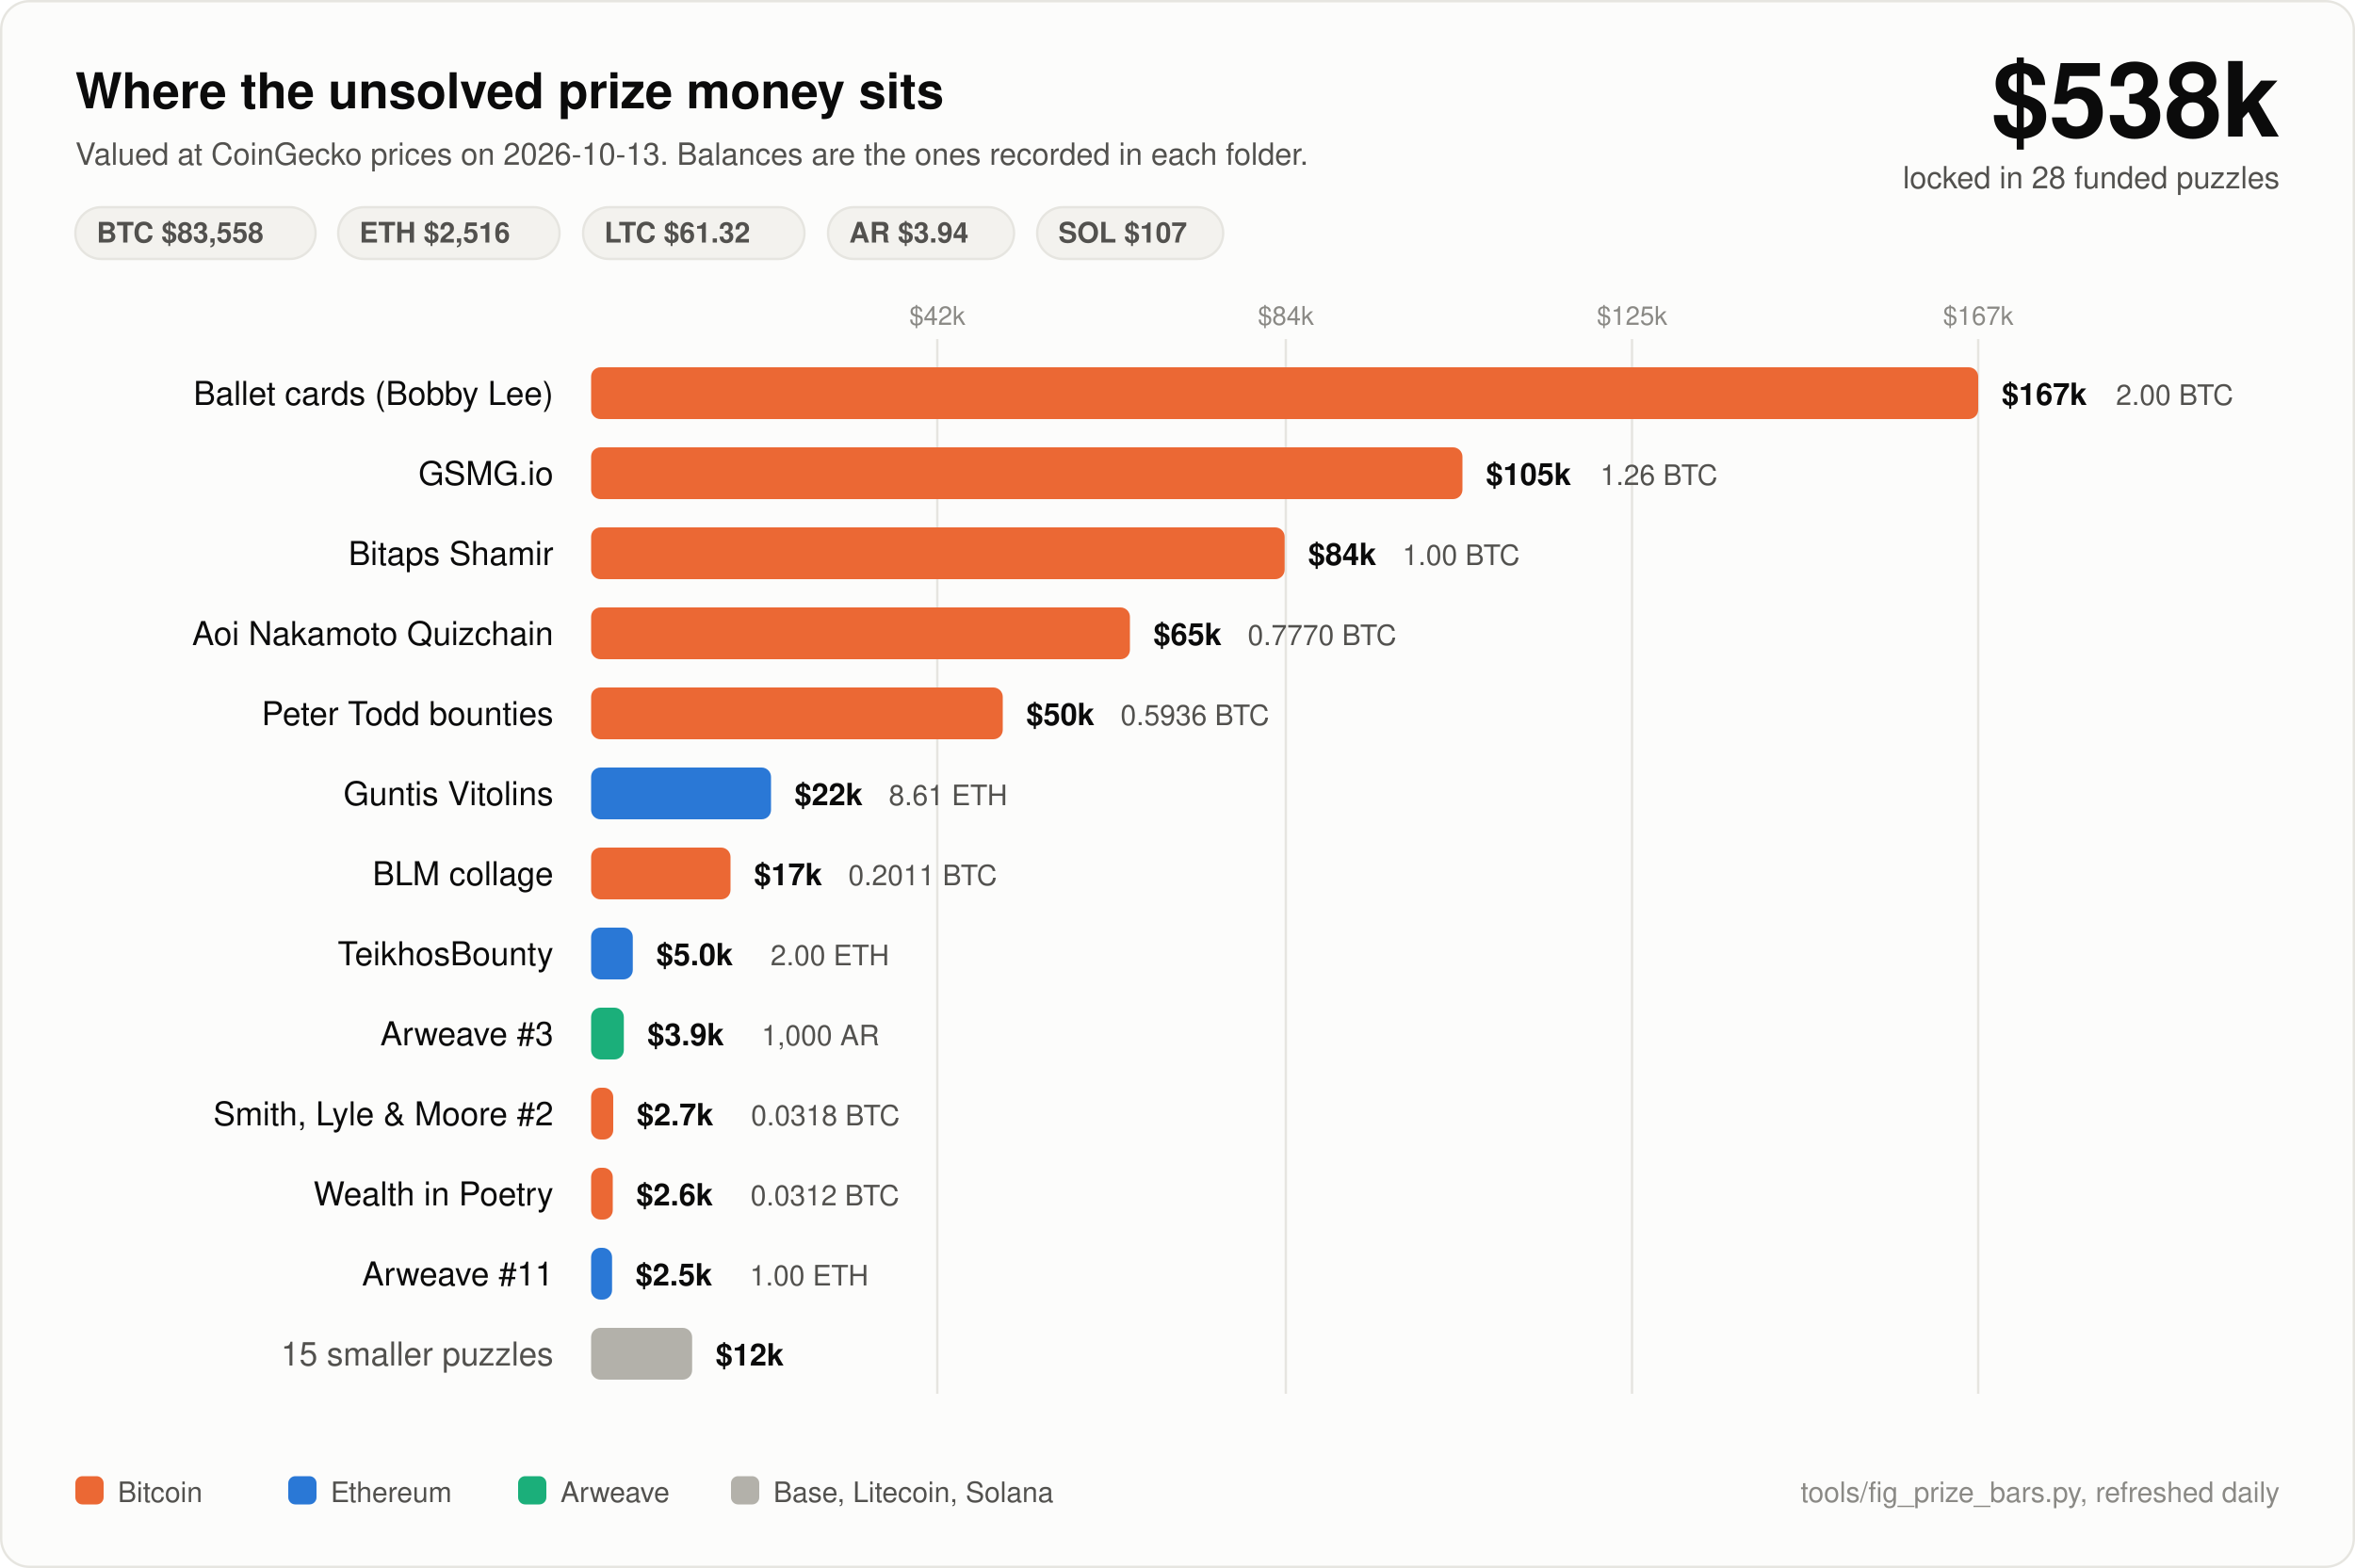
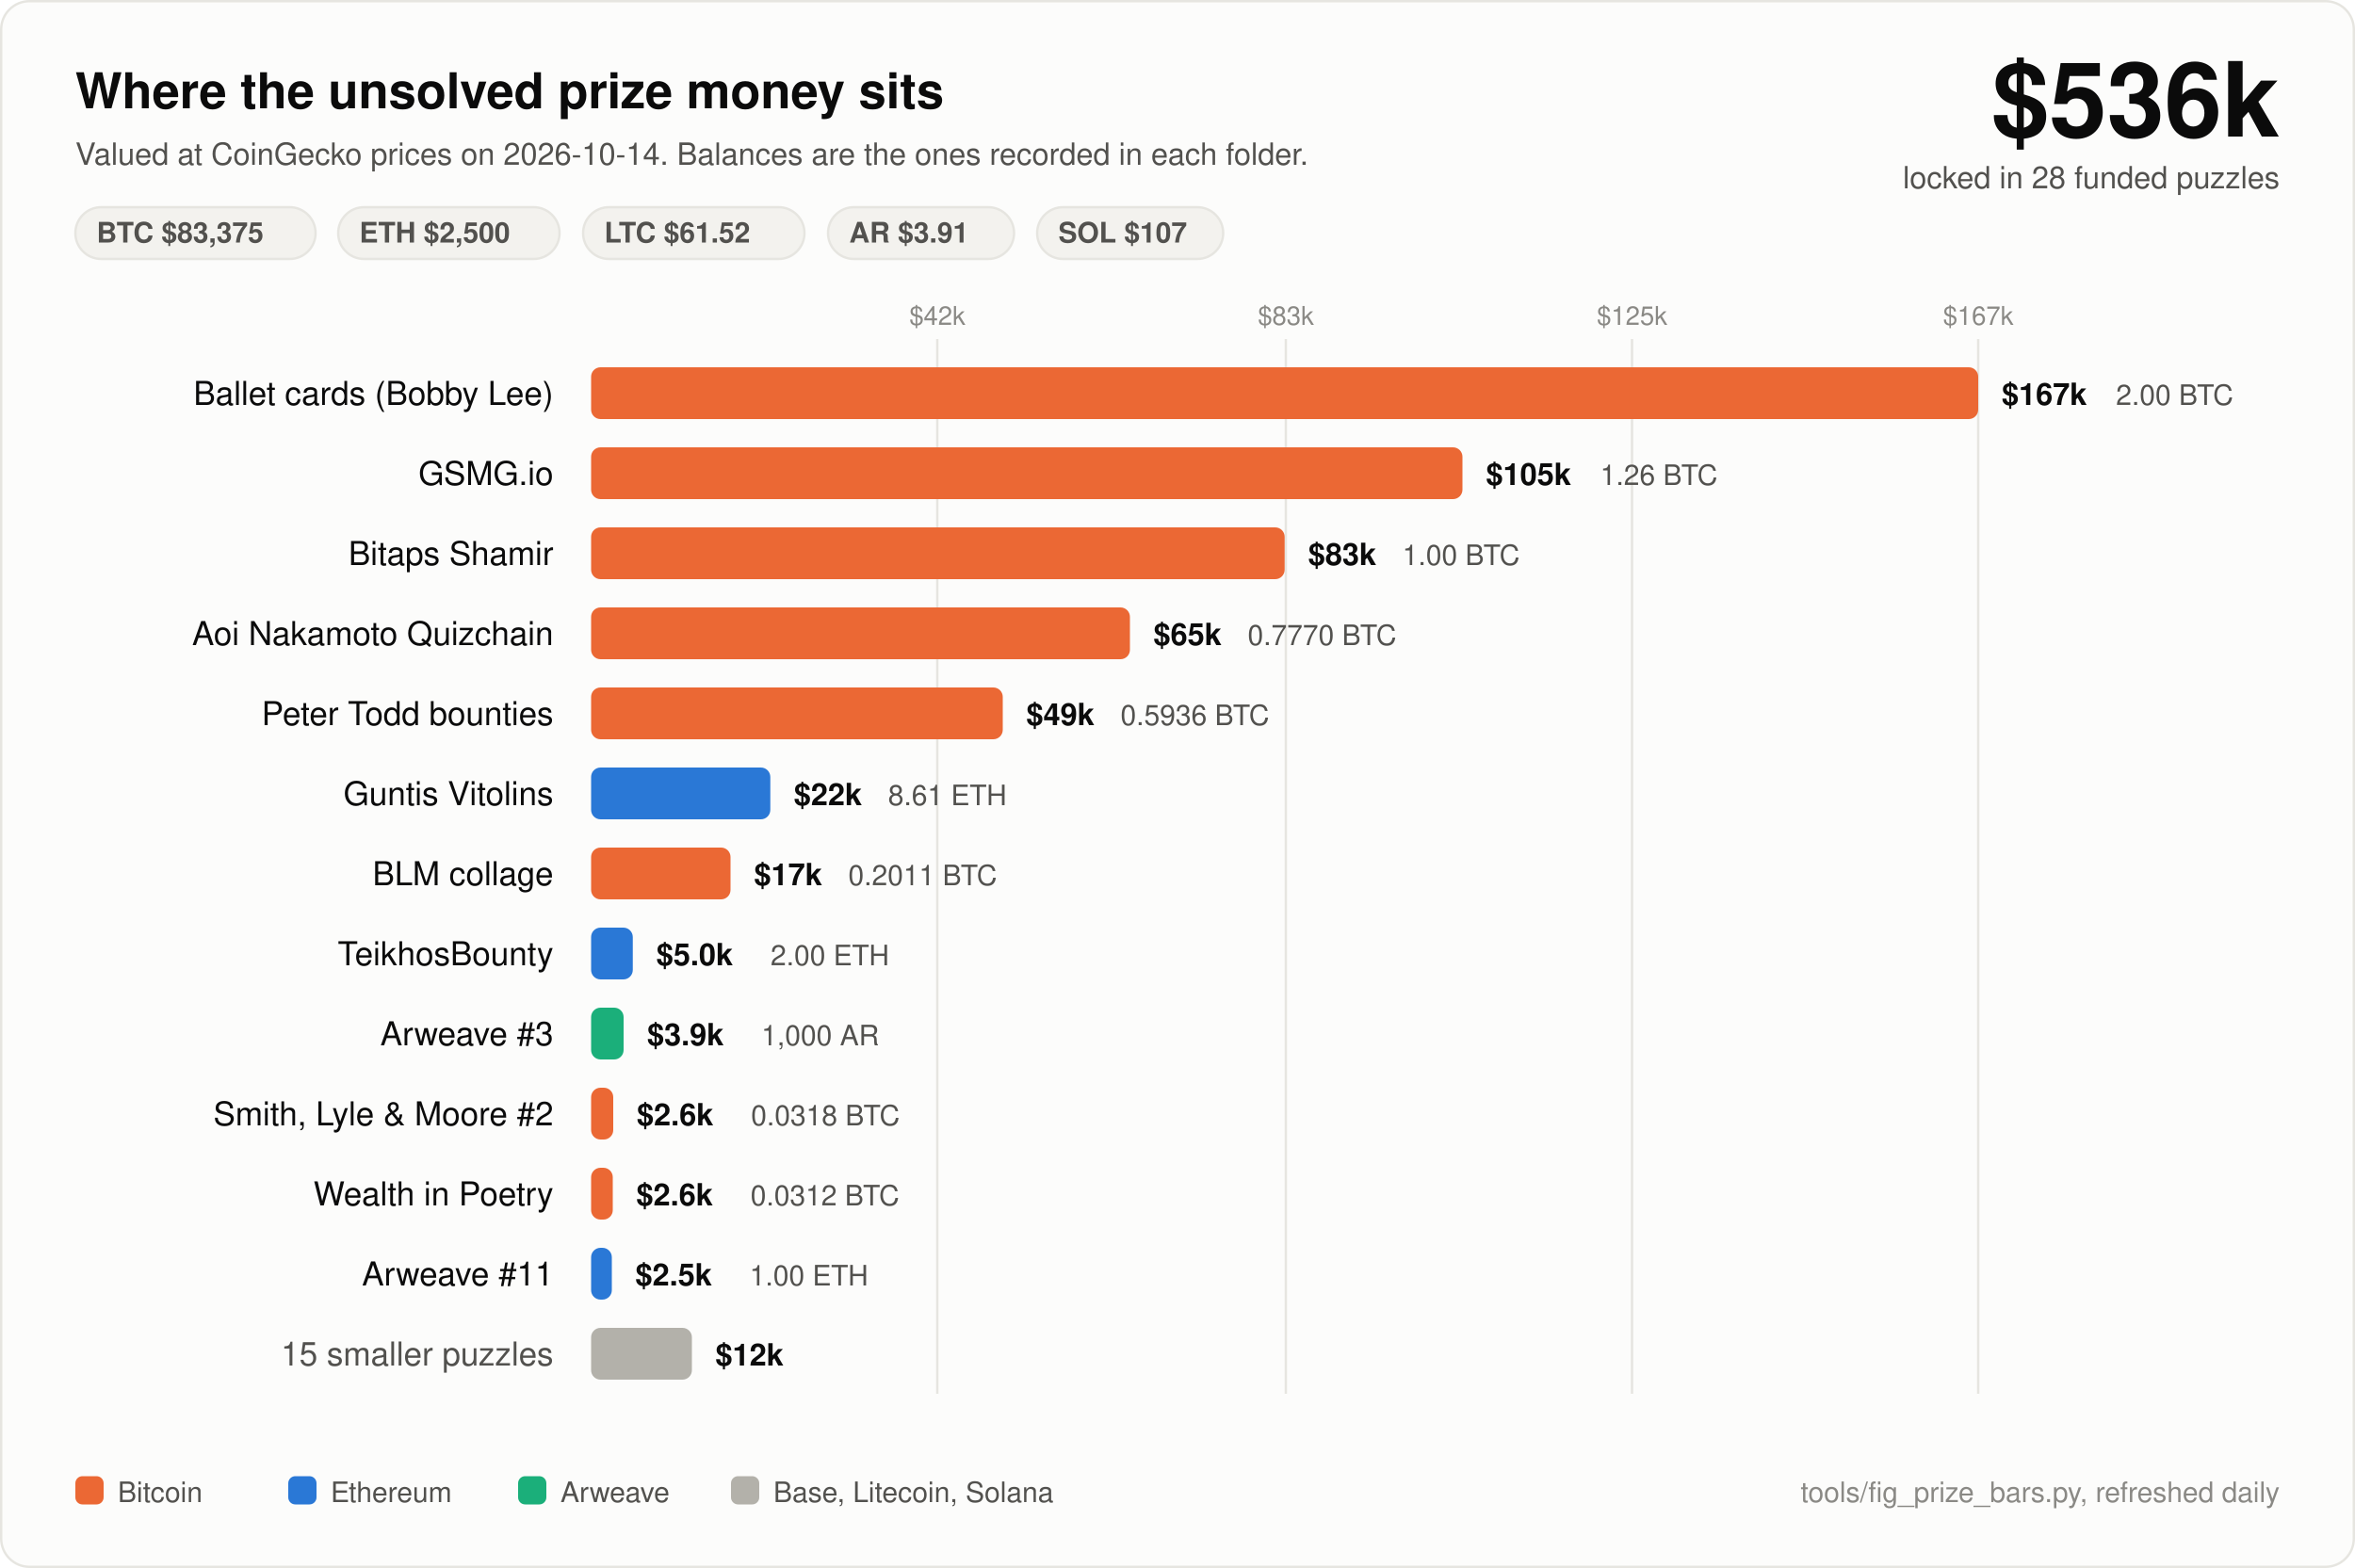
<svg xmlns="http://www.w3.org/2000/svg" width="1000" height="666" viewBox="0 0 1000 666" font-family="ui-sans-serif, -apple-system, Segoe UI, Helvetica, Arial, sans-serif">
  <rect x="0.5" y="0.5" width="999" height="665" rx="12" fill="#fcfcfb" stroke="#e6e5e0" />
  <text x="32" y="46" fill="#0b0b0b" font-size="21" font-weight="700">Where the unsolved prize money sits</text>
-   <text x="32" y="70" fill="#52514e" font-size="13">Valued at CoinGecko prices on 2026-10-13. Balances are the ones recorded in each folder.</text>
-   <text x="968" y="58" fill="#0b0b0b" font-size="44" font-weight="700" text-anchor="end">$538k</text>
+   <text x="32" y="70" fill="#52514e" font-size="13">Valued at CoinGecko prices on 2026-10-14. Balances are the ones recorded in each folder.</text>
+   <text x="968" y="58" fill="#0b0b0b" font-size="44" font-weight="700" text-anchor="end">$536k</text>
  <text x="968" y="80" fill="#52514e" font-size="13" text-anchor="end">locked in 28 funded puzzles</text>
  <rect x="32" y="88" width="102" height="22" rx="11" fill="#f3f2ee" stroke="#e6e5e0" />
-   <text x="41" y="103" fill="#52514e" font-size="12" font-weight="600">BTC $83,558</text>
+   <text x="41" y="103" fill="#52514e" font-size="12" font-weight="600">BTC $83,375</text>
  <rect x="143.6" y="88" width="94" height="22" rx="11" fill="#f3f2ee" stroke="#e6e5e0" />
-   <text x="152.6" y="103" fill="#52514e" font-size="12" font-weight="600">ETH $2,516</text>
+   <text x="152.6" y="103" fill="#52514e" font-size="12" font-weight="600">ETH $2,500</text>
  <rect x="247.6" y="88" width="94" height="22" rx="11" fill="#f3f2ee" stroke="#e6e5e0" />
-   <text x="256.6" y="103" fill="#52514e" font-size="12" font-weight="600">LTC $61.32</text>
+   <text x="256.6" y="103" fill="#52514e" font-size="12" font-weight="600">LTC $61.52</text>
  <rect x="351.6" y="88" width="79" height="22" rx="11" fill="#f3f2ee" stroke="#e6e5e0" />
-   <text x="360.6" y="103" fill="#52514e" font-size="12" font-weight="600">AR $3.94</text>
+   <text x="360.6" y="103" fill="#52514e" font-size="12" font-weight="600">AR $3.91</text>
  <rect x="440.4" y="88" width="79" height="22" rx="11" fill="#f3f2ee" stroke="#e6e5e0" />
  <text x="449.4" y="103" fill="#52514e" font-size="12" font-weight="600">SOL $107</text>
  <line x1="398" y1="144" x2="398" y2="592" stroke="#e6e5e0" stroke-width="1" />
  <text x="398" y="138" fill="#8a8985" font-size="11" text-anchor="middle">$42k</text>
  <line x1="546" y1="144" x2="546" y2="592" stroke="#e6e5e0" stroke-width="1" />
-   <text x="546" y="138" fill="#8a8985" font-size="11" text-anchor="middle">$84k</text>
+   <text x="546" y="138" fill="#8a8985" font-size="11" text-anchor="middle">$83k</text>
  <line x1="693" y1="144" x2="693" y2="592" stroke="#e6e5e0" stroke-width="1" />
  <text x="693" y="138" fill="#8a8985" font-size="11" text-anchor="middle">$125k</text>
  <line x1="840" y1="144" x2="840" y2="592" stroke="#e6e5e0" stroke-width="1" />
  <text x="840" y="138" fill="#8a8985" font-size="11" text-anchor="middle">$167k</text>
  <text x="235" y="172" fill="#0b0b0b" font-size="14" text-anchor="end">Ballet cards (Bobby Lee)</text>
  <rect x="251" y="156" width="589.0" height="22" rx="4" fill="#eb6834" />
  <text x="850.0" y="172" fill="#0b0b0b" font-size="13" font-weight="600">$167k</text>
  <text x="898.5" y="172" fill="#52514e" font-size="12">2.00 BTC</text>
  <text x="235" y="206" fill="#0b0b0b" font-size="14" text-anchor="end">GSMG.io</text>
  <rect x="251" y="190" width="370.0" height="22" rx="4" fill="#eb6834" />
  <text x="631.0" y="206" fill="#0b0b0b" font-size="13" font-weight="600">$105k</text>
  <text x="679.5" y="206" fill="#52514e" font-size="12">1.26 BTC</text>
  <text x="235" y="240" fill="#0b0b0b" font-size="14" text-anchor="end">Bitaps Shamir</text>
  <rect x="251" y="224" width="294.5" height="22" rx="4" fill="#eb6834" />
-   <text x="555.5" y="240" fill="#0b0b0b" font-size="13" font-weight="600">$84k</text>
+   <text x="555.5" y="240" fill="#0b0b0b" font-size="13" font-weight="600">$83k</text>
  <text x="595.5" y="240" fill="#52514e" font-size="12">1.00 BTC</text>
  <text x="235" y="274" fill="#0b0b0b" font-size="14" text-anchor="end">Aoi Nakamoto Quizchain</text>
  <rect x="251" y="258" width="228.8" height="22" rx="4" fill="#eb6834" />
  <text x="489.8" y="274" fill="#0b0b0b" font-size="13" font-weight="600">$65k</text>
  <text x="529.8" y="274" fill="#52514e" font-size="12">0.7770 BTC</text>
  <text x="235" y="308" fill="#0b0b0b" font-size="14" text-anchor="end">Peter Todd bounties</text>
  <rect x="251" y="292" width="174.8" height="22" rx="4" fill="#eb6834" />
-   <text x="435.8" y="308" fill="#0b0b0b" font-size="13" font-weight="600">$50k</text>
+   <text x="435.8" y="308" fill="#0b0b0b" font-size="13" font-weight="600">$49k</text>
  <text x="475.8" y="308" fill="#52514e" font-size="12">0.5936 BTC</text>
  <text x="235" y="342" fill="#0b0b0b" font-size="14" text-anchor="end">Guntis Vitolins</text>
-   <rect x="251" y="326" width="76.4" height="22" rx="4" fill="#2a78d6" />
-   <text x="337.4" y="342" fill="#0b0b0b" font-size="13" font-weight="600">$22k</text>
-   <text x="377.4" y="342" fill="#52514e" font-size="12">8.61 ETH</text>
+   <rect x="251" y="326" width="76.1" height="22" rx="4" fill="#2a78d6" />
+   <text x="337.1" y="342" fill="#0b0b0b" font-size="13" font-weight="600">$22k</text>
+   <text x="377.1" y="342" fill="#52514e" font-size="12">8.61 ETH</text>
  <text x="235" y="376" fill="#0b0b0b" font-size="14" text-anchor="end">BLM collage</text>
  <rect x="251" y="360" width="59.2" height="22" rx="4" fill="#eb6834" />
  <text x="320.2" y="376" fill="#0b0b0b" font-size="13" font-weight="600">$17k</text>
  <text x="360.2" y="376" fill="#52514e" font-size="12">0.2011 BTC</text>
  <text x="235" y="410" fill="#0b0b0b" font-size="14" text-anchor="end">TeikhosBounty</text>
  <rect x="251" y="394" width="17.7" height="22" rx="4" fill="#2a78d6" />
  <text x="278.7" y="410" fill="#0b0b0b" font-size="13" font-weight="600">$5.0k</text>
  <text x="327.2" y="410" fill="#52514e" font-size="12">2.00 ETH</text>
  <text x="235" y="444" fill="#0b0b0b" font-size="14" text-anchor="end">Arweave #3</text>
-   <rect x="251" y="428" width="13.9" height="22" rx="4" fill="#1baf7a" />
-   <text x="274.9" y="444" fill="#0b0b0b" font-size="13" font-weight="600">$3.9k</text>
-   <text x="323.4" y="444" fill="#52514e" font-size="12">1,000 AR</text>
+   <rect x="251" y="428" width="13.8" height="22" rx="4" fill="#1baf7a" />
+   <text x="274.8" y="444" fill="#0b0b0b" font-size="13" font-weight="600">$3.9k</text>
+   <text x="323.3" y="444" fill="#52514e" font-size="12">1,000 AR</text>
  <text x="235" y="478" fill="#0b0b0b" font-size="14" text-anchor="end">Smith, Lyle &amp; Moore #2</text>
  <rect x="251" y="462" width="9.4" height="22" rx="4" fill="#eb6834" />
-   <text x="270.4" y="478" fill="#0b0b0b" font-size="13" font-weight="600">$2.7k</text>
+   <text x="270.4" y="478" fill="#0b0b0b" font-size="13" font-weight="600">$2.6k</text>
  <text x="318.9" y="478" fill="#52514e" font-size="12">0.0318 BTC</text>
  <text x="235" y="512" fill="#0b0b0b" font-size="14" text-anchor="end">Wealth in Poetry</text>
  <rect x="251" y="496" width="9.2" height="22" rx="4" fill="#eb6834" />
  <text x="270.2" y="512" fill="#0b0b0b" font-size="13" font-weight="600">$2.6k</text>
  <text x="318.7" y="512" fill="#52514e" font-size="12">0.0312 BTC</text>
  <text x="235" y="546" fill="#0b0b0b" font-size="14" text-anchor="end">Arweave #11</text>
-   <rect x="251" y="530" width="8.9" height="22" rx="4" fill="#2a78d6" />
-   <text x="269.9" y="546" fill="#0b0b0b" font-size="13" font-weight="600">$2.5k</text>
-   <text x="318.4" y="546" fill="#52514e" font-size="12">1.00 ETH</text>
+   <rect x="251" y="530" width="8.8" height="22" rx="4" fill="#2a78d6" />
+   <text x="269.8" y="546" fill="#0b0b0b" font-size="13" font-weight="600">$2.5k</text>
+   <text x="318.3" y="546" fill="#52514e" font-size="12">1.00 ETH</text>
  <text x="235" y="580" fill="#52514e" font-size="14" text-anchor="end">15 smaller puzzles</text>
-   <rect x="251" y="564" width="42.9" height="22" rx="4" fill="#b3b1aa" />
-   <text x="303.9" y="580" fill="#0b0b0b" font-size="13" font-weight="600">$12k</text>
+   <rect x="251" y="564" width="42.8" height="22" rx="4" fill="#b3b1aa" />
+   <text x="303.8" y="580" fill="#0b0b0b" font-size="13" font-weight="600">$12k</text>
  <rect x="32" y="627" width="12" height="12" rx="3" fill="#eb6834" />
  <text x="50" y="638" fill="#52514e" font-size="12">Bitcoin</text>
  <rect x="122.4" y="627" width="12" height="12" rx="3" fill="#2a78d6" />
  <text x="140.4" y="638" fill="#52514e" font-size="12">Ethereum</text>
  <rect x="220.0" y="627" width="12" height="12" rx="3" fill="#1baf7a" />
  <text x="238.0" y="638" fill="#52514e" font-size="12">Arweave</text>
  <rect x="310.4" y="627" width="12" height="12" rx="3" fill="#b3b1aa" />
  <text x="328.4" y="638" fill="#52514e" font-size="12">Base, Litecoin, Solana</text>
  <text x="968" y="638" fill="#8a8985" font-size="12" text-anchor="end">tools/fig_prize_bars.py, refreshed daily</text>
</svg>
